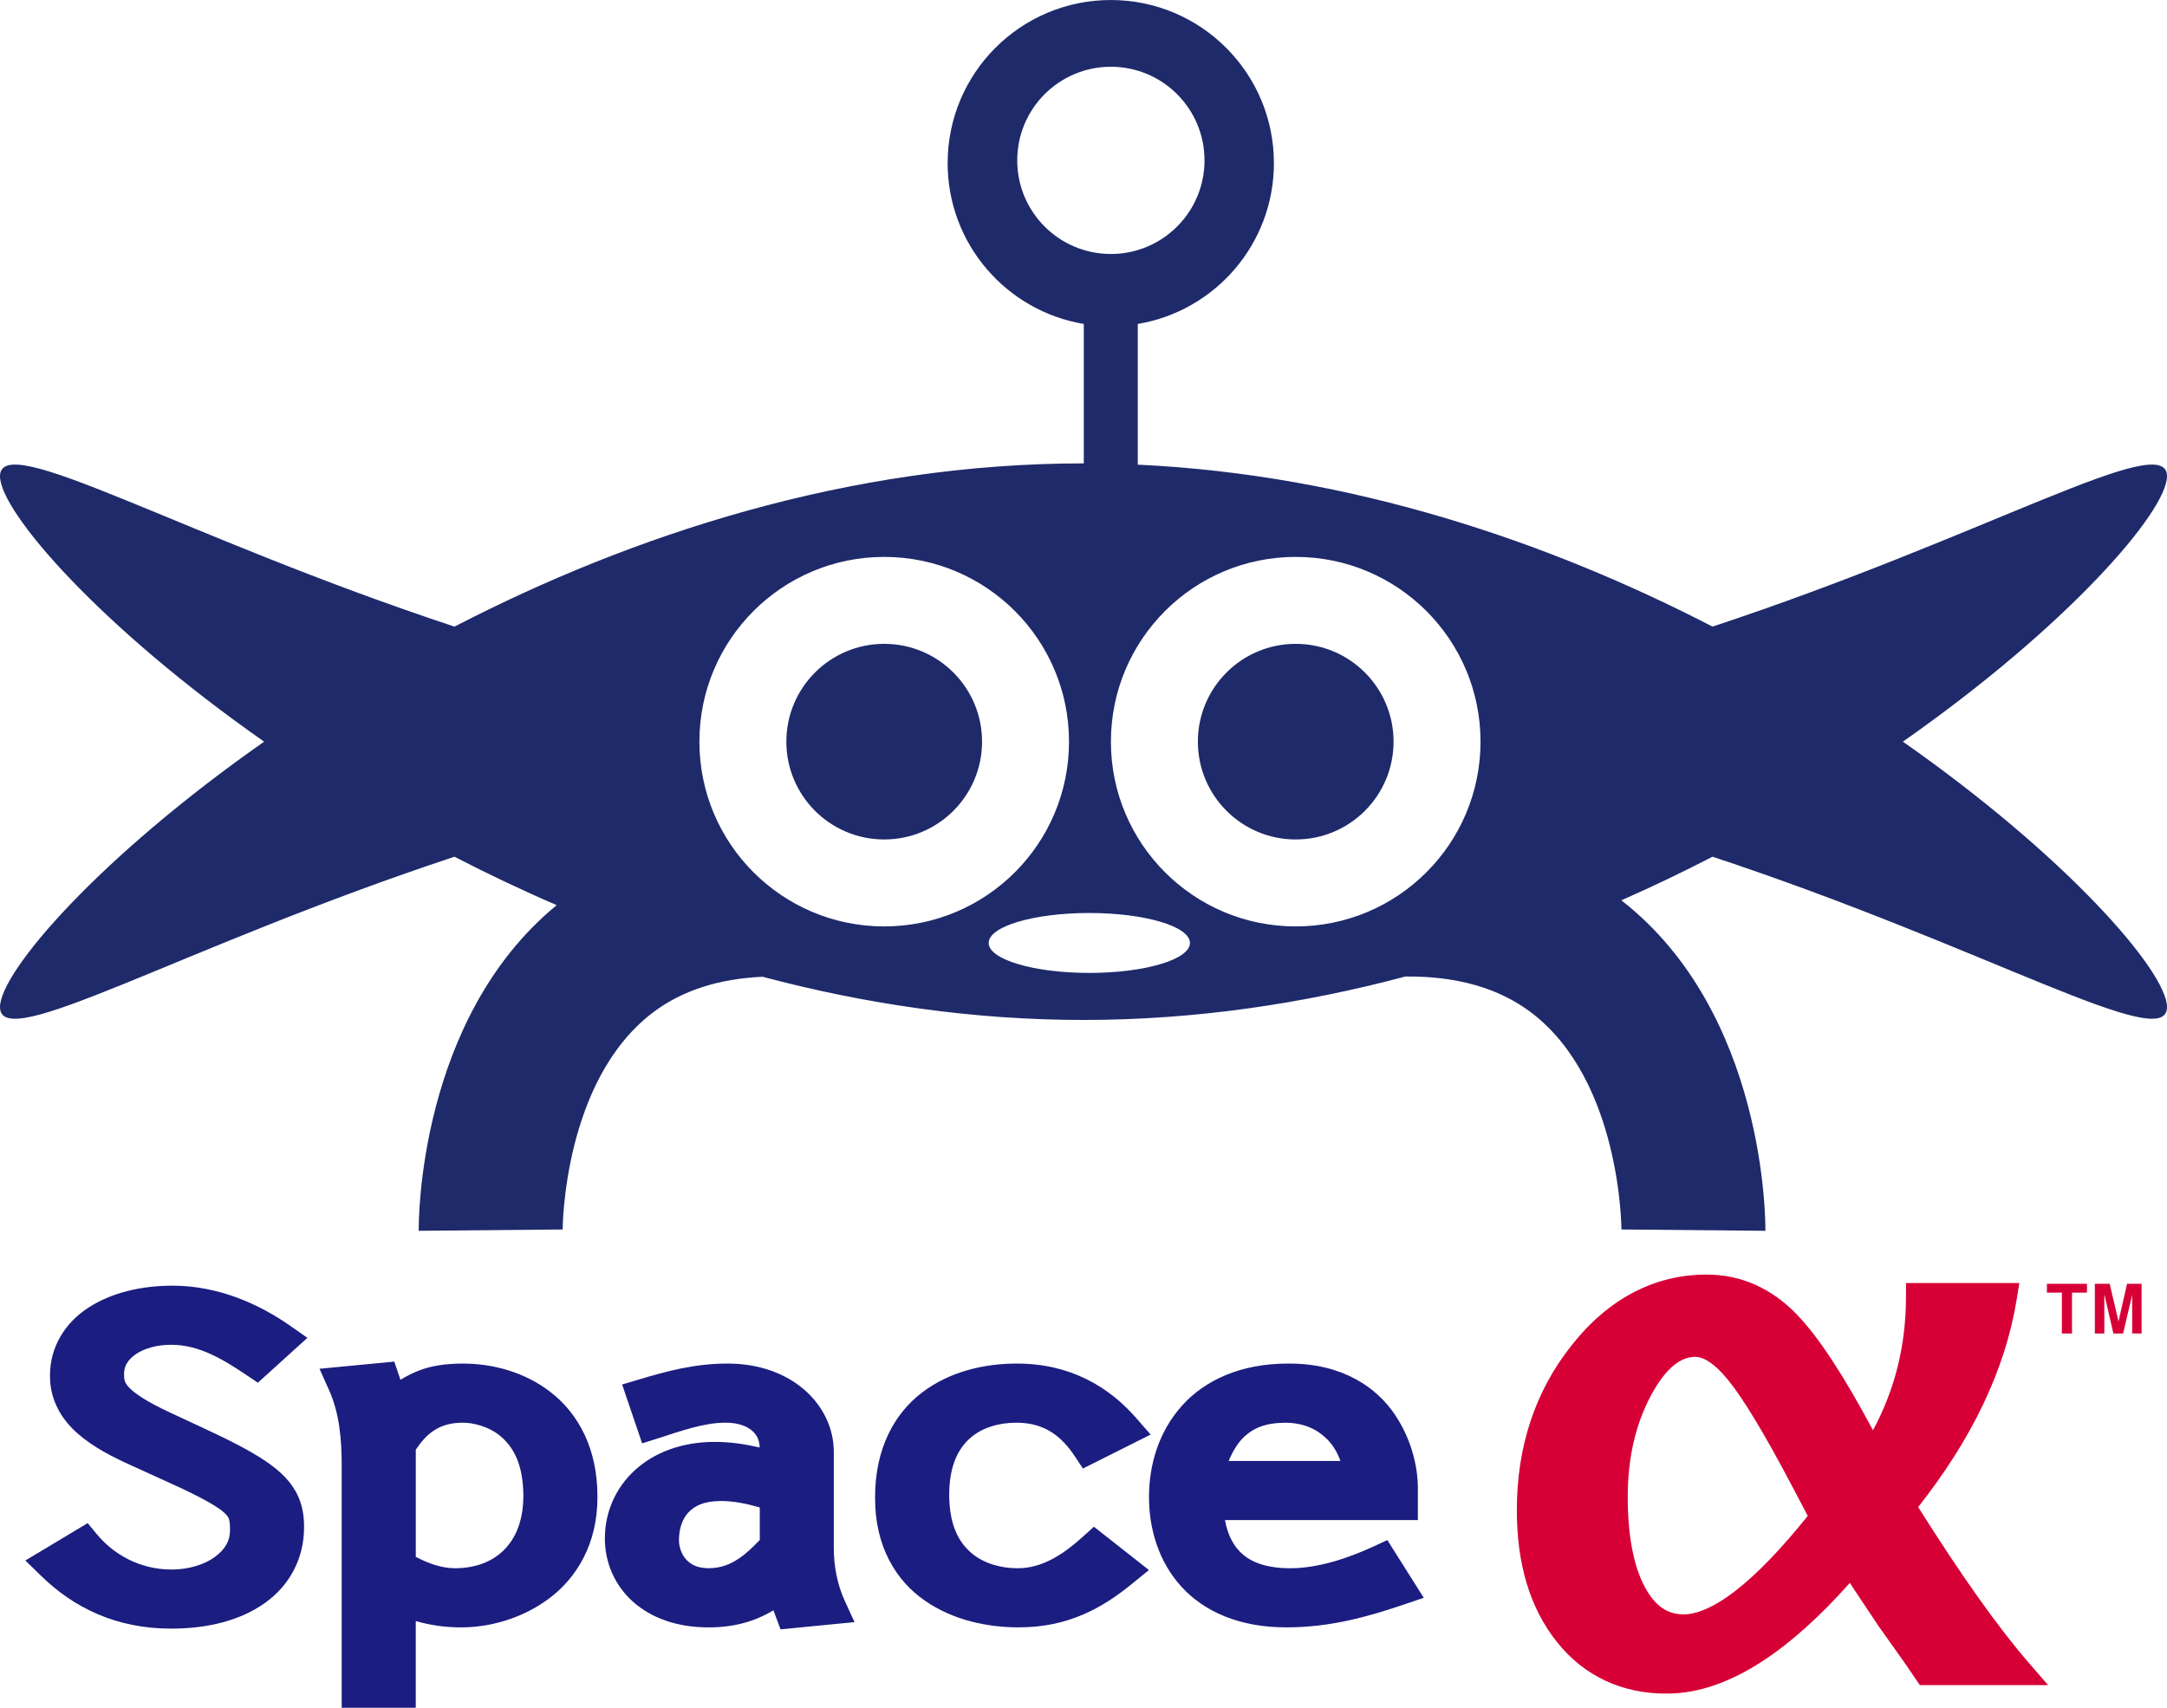
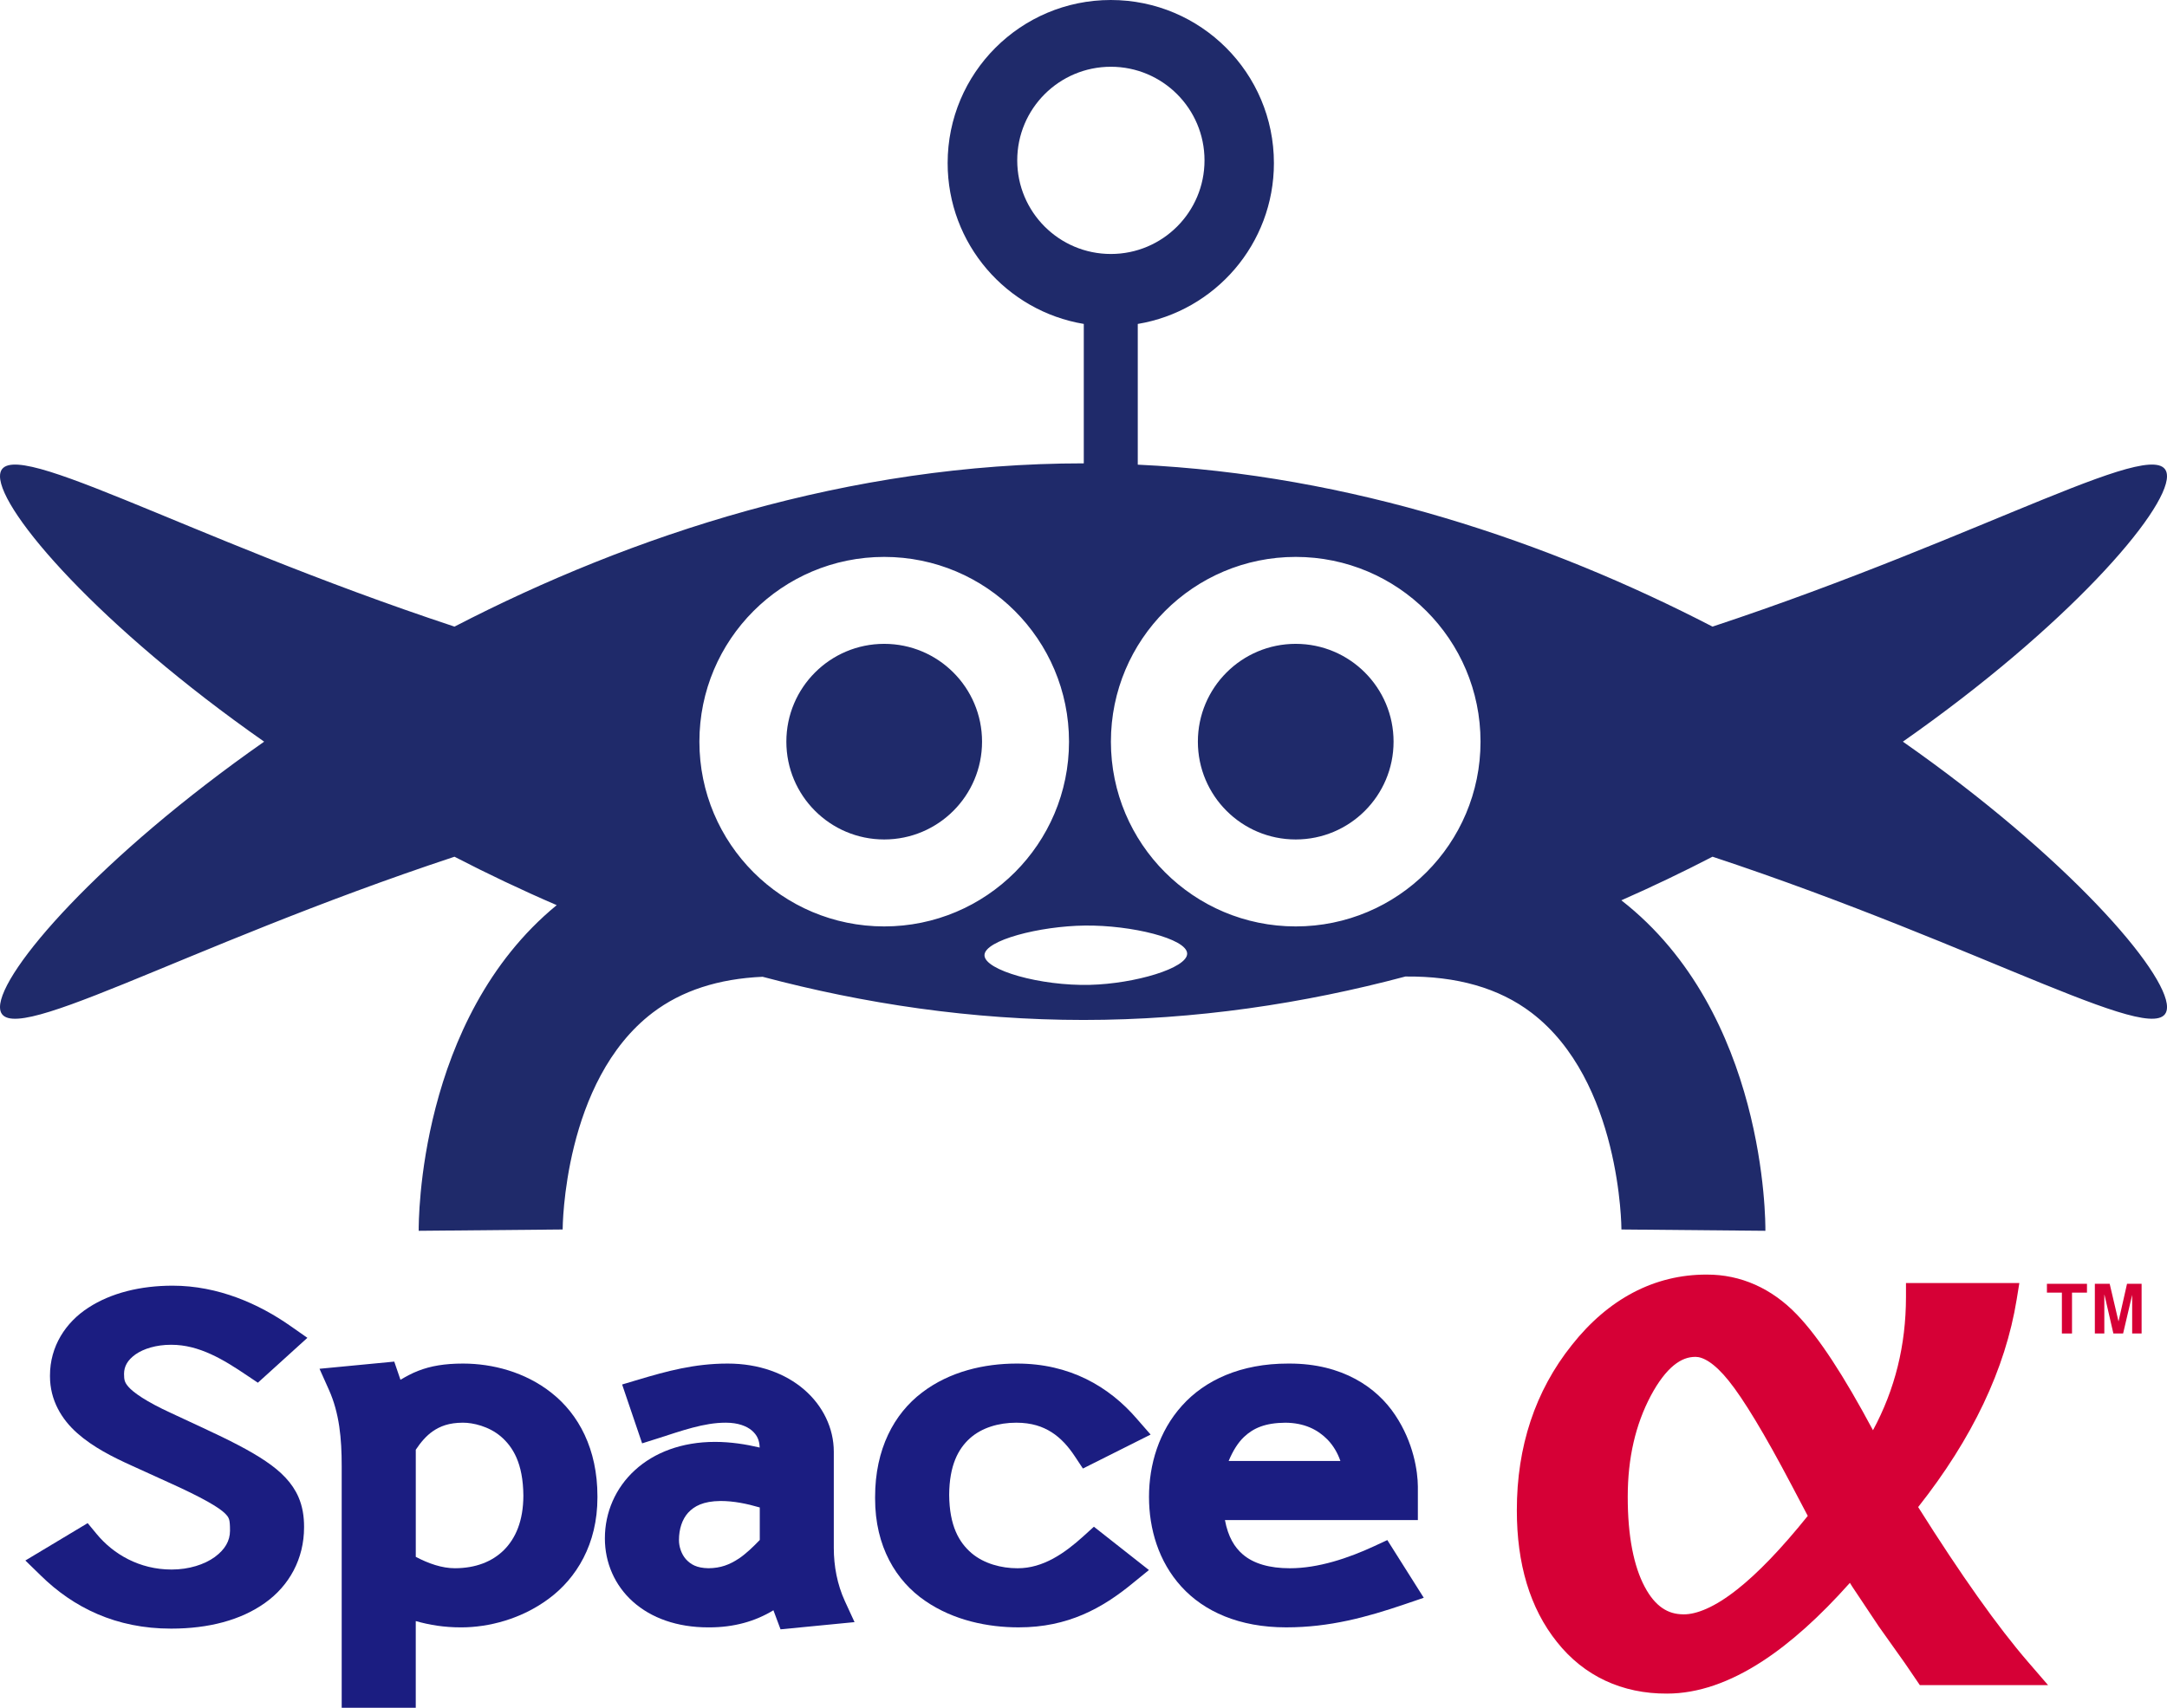
<svg xmlns="http://www.w3.org/2000/svg" id="_레이어_2" data-name="레이어 2" viewBox="0 0 1168.93 921.45">
  <defs>
    <style>
      .cls-1 {
        fill: #d60036;
      }

      .cls-2 {
        fill: #1f2a6a;
      }

      .cls-3 {
        fill: #1b1d81;
      }
    </style>
  </defs>
  <g id="Layer_1" data-name="Layer 1">
    <g>
      <g>
        <g>
          <polyline class="cls-3" points="136.37 737.65 136.2 737.53 136.37 737.65" />
          <path class="cls-3" d="m73.14,730.76c4.29-3.02,11.19-5.17,19.04-5.16h.19c15.01-.03,28.11,7.91,40.94,16.59l.18.12,3.84,2.57,1.77,1.19,5.16-4.67,21.55-19.55-9.13-6.39c-16.99-11.92-38.96-21.73-63.55-21.75-17.27.01-33.19,3.87-45.46,11.88-12.28,7.91-20.72,20.9-20.71,36.6v.44c0,12.86,6.32,23.29,14.76,30.7h-.01c8.46,7.49,19.02,12.83,29.78,17.68l19.14,8.71h0c9.25,4.16,16.17,7.58,21.19,10.39,5.01,2.8,8.12,5.03,9.63,6.56h0c1.68,1.75,1.77,2.13,2.18,3.34.27.9.45,2.79.44,5.68v.34c-.05,5.34-2.6,9.95-8.23,14.1h0c-5.51,4-13.91,6.75-23.27,6.74h-.04c-17.4,0-31.46-8.37-40.36-19.13l-4.88-5.91-33.61,20.17,8.42,8.2-.14-.13c17.69,17.38,40.73,28.71,70.29,28.68h.27s.02,0,.02,0c19.92-.02,37.38-4.55,50.41-13.87,13.04-9.23,21.08-23.78,21.07-40.79v-.36c0-5.5-.81-10.86-3-15.92-3.32-7.69-9.39-13.79-17.7-19.39l.25.17-.24-.17c-8.35-5.66-19.3-11.22-34.06-18.08l-16.7-7.77-.14-.07c-13.81-6.32-20.63-11.28-23.15-14.22l.11.13-.12-.14c-1.34-1.55-1.68-2.34-1.98-3.27-.26-.84-.38-1.92-.38-3.71.02-2.12.51-3.91,1.49-5.62.98-1.69,2.51-3.32,4.73-4.91Zm63.05,6.77l.18.12-.18-.12Zm-63.04-6.77h0s.06-.04.06-.04l-.06.04Z" />
          <path class="cls-3" d="m47.67,705.59h0s0,0,0,0Z" />
          <path class="cls-3" d="m142.97,864.86h-.01s.01,0,.01,0Z" />
          <polyline class="cls-3" points="297.58 751.61 297.58 751.61 297.58 751.61" />
          <polyline class="cls-3" points="275.68 840.26 275.81 840.12 275.68 840.26" />
          <path class="cls-3" d="m297.58,751.61h0s.01,0,.01,0c-14.42-11.45-32.13-15.83-47.65-15.87h-.19c-9.76,0-17.43,1.26-24.3,3.97-3.36,1.32-6.42,2.99-9.43,4.78l-3.35-9.81-40.32,3.87,5.06,11.31c5.7,12.7,6.91,26.42,6.91,41.15v130.45h39.95v-46.78c7.54,2.13,15.34,3.41,24.41,3.4h.34c14.49-.04,32.17-4.42,47.03-15.49,14.84-10.98,26.24-29.4,26.22-54.59v-.61c.03-25.59-10.24-44.39-24.68-55.77Zm-21.76,88.51l-.14.14.14-.14Zm-42.44-67.8c4.11-2.83,8.8-4.63,16.24-4.68h.08c5.41-.02,13.99,1.94,20.41,7.39l-.12-.1.12.09c6.53,5.61,12.07,14.42,12.21,32.01-.05,13.69-4.2,23.04-10.51,29.35-6.33,6.26-15.26,9.76-26.35,9.79h-.06c-6.95.01-14.23-2.51-21.12-6.15v-57.79c2.7-4.05,5.65-7.5,9.11-9.92Z" />
          <polygon class="cls-3" points="296.05 862.57 296.04 862.58 295.88 862.7 296.05 862.57" />
          <path class="cls-3" d="m449.77,835.18v-51.89c0-12.7-5.9-24.83-16.01-33.52-10.11-8.71-24.37-14.04-41.24-14.03h-.06c-17.94,0-32.88,4.14-48.01,8.64l-8.86,2.65,2.97,8.76,7.82,23,8.02-2.54.3-.09c12.95-4.15,25.08-8.55,36.72-8.52h.15c6.6,0,11.23,1.87,14.02,4.23,2.76,2.44,4.06,5.07,4.2,9.18-7.46-1.76-15.5-3.04-24.01-3.05h0s-.07,0-.07,0h-.09c-17.78,0-32.72,5.7-43.16,15.28-10.45,9.54-16.18,22.8-16.17,36.71v.17c0,12.94,5.29,25.29,15.14,34.06,9.84,8.81,23.85,13.87,40.6,13.86h.54c13.29.01,24.77-3.22,34.63-9.23l3.84,10.29,39.92-3.89-5.23-11.37c-4.1-8.94-5.96-18.84-5.96-28.69Zm-51.32,5.83h0c-4.86,3.21-9.66,5.11-16.31,5.16-6.38-.12-9.54-2.05-12.14-4.86-2.41-2.71-3.77-6.78-3.75-10.32v-.03c0-5.94,1.74-11.21,4.94-14.74,3.32-3.56,8.09-6.23,17.46-6.33h.1c7.03,0,14.06,1.44,21.09,3.49v17.55c-3.73,3.86-7.45,7.46-11.37,10.08Zm-28.39.38l-.06-.07h0s.06.07.06.07Z" />
          <polygon class="cls-3" points="341.42 864.22 341.42 864.21 341.2 864.01 341.42 864.22" />
          <path class="cls-3" d="m590.08,823.76l-5.58,5.07h0c-5.06,4.59-10.54,8.96-16.44,12.15-5.91,3.19-12.2,5.2-19.06,5.2h-.21c-8.6,0-17.99-2.45-24.72-8.16l.14.12-.13-.11c-6.77-5.82-11.94-14.7-12.07-31.47.1-15.82,4.8-24.73,11.18-30.49,6.38-5.71,15.45-8.43,25.06-8.43,8.25.04,14.05,2.01,19.02,5.15h0c4.92,3.13,8.98,7.64,12.51,12.99l.18.27,2.85,4.3,1.34,2.02,36.52-18.32-7.44-8.52-.11-.13c-14.95-17.31-36.16-29.69-64.53-29.66h-.36c-17.19.03-35.89,4.19-50.88,15.65l-.2.15.2-.15c-15.03,11.4-25.33,30.44-25.3,56.4v.76c-.04,25.98,11.42,44.56,26.96,55.19h0c15.51,10.73,34.2,14.3,50.13,14.33h.38c26.61.03,45.21-10.4,61.62-23.91l-.12.09,8.74-7.11-8.74-6.88-20.97-16.51Zm-41.98-61.59h.18-.18Zm-24.88,13.9h0s.21-.19.21-.19l-.21.19Z" />
          <polygon class="cls-3" points="752.6 763.52 752.6 763.53 752.61 763.53 752.6 763.52" />
          <polygon class="cls-3" points="637.25 856.09 637.25 856.09 637.25 856.08 637.25 856.09" />
          <path class="cls-3" d="m748.35,830.98l-7.09,3.29c-13.8,6.41-30.13,11.92-45.43,11.91h-.12c-10.84,0-19.51-2.48-25.3-7.46-4.46-3.84-7.95-9.43-9.65-18.55h104.07v-18.06c-.06-8.11-2.28-23.73-12.23-38.58-9.84-14.86-28.42-27.82-57.04-27.79h-.72c-25.45-.02-44.84,8.88-57.25,22.73-12.47,13.83-17.79,31.81-17.79,49.22v.03c0,17.25,5.17,34.87,17.45,48.36,12.25,13.5,31.36,22,56.46,21.99h.23c23.28,0,43.31-5.51,63.37-12.32l2.59-.88,4.82-1.64,3.29-1.12-19.66-31.14Zm-77.33-55.63c5.19-4.88,11.53-7.6,22.32-7.7,10.15.07,17.41,3.65,22.78,9.14,3.11,3.22,5.44,7.2,6.92,11.5h-60.27c2.29-5.52,5.04-9.87,8.24-12.93Z" />
          <polygon class="cls-3" points="637.4 758.68 637.59 758.47 637.58 758.48 637.4 758.68" />
        </g>
        <path class="cls-1" d="m1034.71,813.16c29.13-36.91,47.03-74.31,53.15-112.1l1.42-8.77h-61.15v7.56c-.03,26.06-5.93,49.86-17.8,71.86-15.74-29.45-29.18-50.1-41.07-62.45-13.48-14.04-30.21-21.6-48.55-21.53-28.33-.1-53.27,13.22-72.86,38.06-19.77,24.76-29.66,54.86-29.63,89.09-.02,28.77,6.99,52.83,21.66,71.11,14.56,18.38,35.19,27.95,59.34,27.82,16.75,0,33.9-6.06,51.33-17.37,15.38-10,31.09-24.15,47.32-42.38.43.68.8,1.26,1.09,1.73l.1.18,14.35,21.53,14.09,19.84c1.02,1.46,3.02,4.41,5.86,8.6l2.25,3.31h69.17l-10.8-12.51c-16.24-18.79-36.07-46.71-59.28-83.57Zm-97.76,44.55c-11.95,9.47-21.82,13.42-28.78,13.34-4.55-.02-8.11-1.12-11.49-3.41-3.36-2.29-6.59-5.97-9.51-11.5-5.84-10.98-9.16-27.2-9.13-48.55,0-20.93,4.21-38.93,12.42-54.45,4.1-7.72,8.4-13.18,12.43-16.46,4.09-3.28,7.68-4.53,11.65-4.56,1.95,0,4.34.66,7.45,2.7,3.08,2.03,6.71,5.43,10.58,10.28,7.84,9.72,19.27,28.55,33.62,55.81l8.96,17.02c-14.21,17.69-27.05,31.02-38.19,39.78Z" />
        <g>
          <path class="cls-1" d="m1117.7,719.51h-5.47v-22.05h-8.07v-4.76h21.6v4.76h-8.07v22.05Z" />
          <path class="cls-1" d="m1155.24,719.49h-5.1v-20.82l-4.88,20.82h-5.26l-4.78-20.82h-.1v20.82h-5.11v-26.8h8l4.75,20.27h.03l4.58-20.27h7.86v26.8Z" />
        </g>
      </g>
      <g>
-         <path class="cls-2" d="m1026.44,400.18c88.78-62.13,142.49-124.15,142.49-143.22,0-25.6-96.75,32.03-245.16,81.14-88.24-45.64-194.74-82.01-310.03-87.38v-75.93c41.67-6.94,73.44-43.14,73.44-86.78,0-48.6-39.4-88-88-88s-88,39.4-88,88c0,43.64,31.77,79.84,73.44,86.78v75.23h-.16c-126.52,0-243.64,38.61-339.3,88.09C96.75,288.99,0,231.36,0,256.96c0,19.07,53.71,81.09,142.49,143.22C53.71,462.31,0,524.32,0,543.4c0,25.6,96.75-32.03,245.16-81.14,17.67,9.14,36.08,17.91,55.14,26.13-74.8,61.37-74.49,171-74.44,175.71l77.65-.71c0-.8.3-80.24,48.54-116.96,15.65-11.91,35.51-18.34,59.32-19.39,54.7,14.52,112.83,23.3,173.1,23.3s118.77-8.83,173.62-23.44c27.71-.28,50.49,6.19,68.01,19.53,48.24,36.72,48.54,116.16,48.54,116.96l77.65.71c.05-4.79.37-117.5-77.7-178.32,16.94-7.46,33.37-15.34,49.19-23.53,148.4,49.11,245.16,106.74,245.16,81.14,0-19.07-53.71-81.09-142.49-143.22ZM548.72,86.53c0-27.9,22.61-50.51,50.51-50.51s50.51,22.61,50.51,50.51-22.61,50.51-50.51,50.51-50.51-22.61-50.51-50.51Zm-171.45,313.65c0-55.06,44.63-99.69,99.69-99.69s99.69,44.63,99.69,99.69-44.63,99.69-99.69,99.69-99.69-44.63-99.69-99.69Zm210.33,124.78c-29.98,0-54.29-7.24-54.29-16.17s24.31-16.17,54.29-16.17,54.29,7.24,54.29,16.17-24.31,16.17-54.29,16.17Zm111.34-25.09c-55.06,0-99.69-44.63-99.69-99.69s44.63-99.69,99.69-99.69,99.69,44.63,99.69,99.69-44.63,99.69-99.69,99.69Z">
-           
+         <path class="cls-2" d="m1026.44,400.18c88.78-62.13,142.49-124.15,142.49-143.22,0-25.6-96.75,32.03-245.16,81.14-88.24-45.64-194.74-82.01-310.03-87.38v-75.93c41.67-6.94,73.44-43.14,73.44-86.78C687.18,39.41,647.78,0,599.18,0s-88,39.4-88,88c0,43.64,31.77,79.84,73.44,86.78v75.23h-.16c-126.52,0-243.64,38.61-339.3,88.09C96.75,288.99,0,231.36,0,256.96c0,19.07,53.71,81.09,142.49,143.22C53.71,462.31,0,524.32,0,543.4c0,25.6,96.75-32.03,245.16-81.14,17.67,9.14,36.08,17.91,55.14,26.13-74.8,61.38-74.49,171-74.44,175.71l77.65-.71c0-.8.3-80.24,48.54-116.96,15.65-11.91,35.51-18.34,59.32-19.39,54.7,14.52,112.83,23.3,173.1,23.3s118.77-8.83,173.62-23.44c27.71-.28,50.49,6.19,68.01,19.53,48.24,36.72,48.54,116.16,48.54,116.96l77.65.71c.05-4.79.37-117.5-77.7-178.32,16.94-7.46,33.37-15.34,49.19-23.53,148.4,49.11,245.16,106.74,245.16,81.14,0-19.07-53.71-81.09-142.49-143.22h-.01ZM548.72,86.53c0-27.9,22.61-50.51,50.51-50.51s50.51,22.61,50.51,50.51-22.61,50.51-50.51,50.51-50.51-22.61-50.51-50.51Zm-171.45,313.65c0-55.06,44.63-99.69,99.69-99.69s99.69,44.63,99.69,99.69-44.63,99.69-99.69,99.69-99.69-44.63-99.69-99.69Zm210.67,131.22c-26.61.66-56.91-7.88-56.89-16,.02-8.04,29.71-15.72,54.22-16,25.04-.28,54.96,7.05,55.11,15.11.15,7.89-28.24,16.28-52.44,16.89h0Zm111-31.53c-55.06,0-99.69-44.63-99.69-99.69s44.63-99.69,99.69-99.69,99.69,44.63,99.69,99.69-44.63,99.69-99.69,99.69Z">
+           <animate dur="2s" repeatCount="indefinite" attributeName="d" values="               m1026.44,400.18c88.78-62.13,142.49-124.15,142.49-143.22,0-25.6-96.75,32.03-245.16,81.14-88.24-45.64-194.74-82.01-310.03-87.38v-75.93c41.67-6.94,73.44-43.14,73.44-86.78C687.18,39.41,647.78,0,599.18,0s-88,39.4-88,88c0,43.64,31.77,79.84,73.44,86.78v75.23h-.16c-126.52,0-243.64,38.61-339.3,88.09C96.75,288.99,0,231.36,0,256.96c0,19.07,53.71,81.09,142.49,143.22C53.71,462.31,0,524.32,0,543.4c0,25.6,96.75-32.03,245.16-81.14,17.67,9.14,36.08,17.91,55.14,26.13-74.8,61.38-74.49,171-74.44,175.71l77.65-.71c0-.8.3-80.24,48.54-116.96,15.65-11.91,35.51-18.34,59.32-19.39,54.7,14.52,112.83,23.3,173.1,23.3s118.77-8.83,173.62-23.44c27.71-.28,50.49,6.19,68.01,19.53,48.24,36.72,48.54,116.16,48.54,116.96l77.65.71c.05-4.79.37-117.5-77.7-178.32,16.94-7.46,33.37-15.34,49.19-23.53,148.4,49.11,245.16,106.74,245.16,81.14,0-19.07-53.71-81.09-142.49-143.22h-.01ZM548.72,86.53c0-27.9,22.61-50.51,50.51-50.51s50.51,22.61,50.51,50.51-22.61,50.51-50.51,50.51-50.51-22.61-50.51-50.51Zm-171.45,313.65c0-55.06,44.63-99.69,99.69-99.69s99.69,44.63,99.69,99.69-44.63,99.69-99.69,99.69-99.69-44.63-99.69-99.69Zm210.67,131.22c-26.61.66-56.91-7.88-56.89-16,.02-8.04,29.71-15.72,54.22-16,25.04-.28,54.96,7.05,55.11,15.11.15,7.89-28.24,16.28-52.44,16.89h0Zm111-31.53c-55.06,0-99.69-44.63-99.69-99.69s44.63-99.69,99.69-99.69,99.69,44.63,99.69,99.69-44.63,99.69-99.69,99.69Z;               m1026.44,400.18c88.78-62.13,142.49-16.11,142.49-35.18,0-25.6-96.75-76.01-245.16-26.9-88.24-45.64-194.74-82.01-310.03-87.38v-75.93c41.67-6.94,73.44-43.14,73.44-86.78C687.18,39.41,647.78,0,599.18,0s-88,39.4-88,88c0,43.64,31.77,79.84,73.44,86.78v75.23h-.16c-126.52,0-243.64,38.61-339.3,88.09C96.75,288.99,0,337.4,0,363c0,19.07,53.71-24.95,142.49,37.18C53.71,462.31,0,596.92,0,616c0,25.6,96.75-104.63,245.16-153.74,17.67,9.14,36.08,17.91,55.14,26.13-74.8,61.38-28.55,167.94-28.5,172.65l105.47-7.04c0-.8-65.51-59.28-17.27-96,15.65-11.91,27.56-29.91,51.37-30.96,54.7,14.52,112.83,23.3,173.1,23.3s118.77-8.83,173.62-23.44c27.71-.28,42.61,12.76,60.13,26.1,48.24,36.72-61.23,108.51-61.23,109.31l106.01,1.79c.05-4.79,89.66-117.5,11.59-178.32,16.94-7.46,33.37-15.34,49.19-23.53,148.4,49.11,245.15,150.35,245.15,124.75,0-19.07-53.7-124.7-142.48-186.83h-.01ZM548.72,86.53c0-27.9,22.61-50.51,50.51-50.51s50.51,22.61,50.51,50.51-22.61,50.51-50.51,50.51-50.51-22.61-50.51-50.51Zm-171.45,313.65c0-55.06,44.63-99.69,99.69-99.69s99.69,44.63,99.69,99.69-44.63,99.69-99.69,99.69-99.69-44.63-99.69-99.69Zm210.67,131.22c-26.61.66-56.91-7.88-56.89-16,.02-8.04,29.71-15.72,54.22-16,25.04-.28,54.96,7.05,55.11,15.11.15,7.89-28.24,16.28-52.44,16.89h0Zm111-31.53c-55.06,0-99.69-44.63-99.69-99.69s44.63-99.69,99.69-99.69,99.69,44.63,99.69,99.69-44.63,99.69-99.69,99.69Z;               m1026.44,400.18c88.78-62.13,142.49-124.15,142.49-143.22,0-25.6-96.75,32.03-245.16,81.14-88.24-45.64-194.74-82.01-310.03-87.38v-75.93c41.67-6.94,73.44-43.14,73.44-86.78C687.18,39.41,647.78,0,599.18,0s-88,39.4-88,88c0,43.64,31.77,79.84,73.44,86.78v75.23h-.16c-126.52,0-243.64,38.61-339.3,88.09C96.75,288.99,0,231.36,0,256.96c0,19.07,53.71,81.09,142.49,143.22C53.71,462.31,0,524.32,0,543.4c0,25.6,96.75-32.03,245.16-81.14,17.67,9.14,36.08,17.91,55.14,26.13-74.8,61.38-74.49,171-74.44,175.71l77.65-.71c0-.8.3-80.24,48.54-116.96,15.65-11.91,35.51-18.34,59.32-19.39,54.7,14.52,112.83,23.3,173.1,23.3s118.77-8.83,173.62-23.44c27.71-.28,50.49,6.19,68.01,19.53,48.24,36.72,48.54,116.16,48.54,116.96l77.65.71c.05-4.79.37-117.5-77.7-178.32,16.94-7.46,33.37-15.34,49.19-23.53,148.4,49.11,245.16,106.74,245.16,81.14,0-19.07-53.71-81.09-142.49-143.22h-.01ZM548.72,86.53c0-27.9,22.61-50.51,50.51-50.51s50.51,22.61,50.51,50.51-22.61,50.51-50.51,50.51-50.51-22.61-50.51-50.51Zm-171.45,313.65c0-55.06,44.63-99.69,99.69-99.69s99.69,44.63,99.69,99.69-44.63,99.69-99.69,99.69-99.69-44.63-99.69-99.69Zm210.67,131.22c-26.61.66-56.91-7.88-56.89-16,.02-8.04,29.71-15.72,54.22-16,25.04-.28,54.96,7.05,55.11,15.11.15,7.89-28.24,16.28-52.44,16.89h0Zm111-31.53c-55.06,0-99.69-44.63-99.69-99.69s44.63-99.69,99.69-99.69,99.69,44.63,99.69,99.69-44.63,99.69-99.69,99.69Z;             " />
        </path>
        <path class="cls-2" d="m698.94,347.4c-29.15,0-52.78,23.63-52.78,52.78s23.63,52.77,52.78,52.77,52.78-23.63,52.78-52.77-23.63-52.78-52.78-52.78Z">
          <animate dur="3s" repeatCount="indefinite" attributeName="d" values="               m698.94,347.4c-29.15,0-52.78,23.63-52.78,52.78s23.63,52.77,52.78,52.77,52.78-23.63,52.78-52.77-23.63-52.78-52.78-52.78Z;                m698.94,400.18c-29.15,0-52.78,1.67-52.78,3.73s23.63,3.73,52.78,3.73,52.78-1.67,52.78-3.73-23.63-3.73-52.78-3.73Z;                m698.94,347.4c-29.15,0-52.78,23.63-52.78,52.78s23.63,52.77,52.78,52.77,52.78-23.63,52.78-52.77-23.63-52.78-52.78-52.78Z;               m698.94,347.4c-29.15,0-52.78,23.63-52.78,52.78s23.63,52.77,52.78,52.77,52.78-23.63,52.78-52.77-23.63-52.78-52.78-52.78Z;               " keyTimes="0; 0.05; 0.1; 1" />
        </path>
        <path class="cls-2" d="m476.96,347.4c-29.15,0-52.78,23.63-52.78,52.78s23.63,52.77,52.78,52.77,52.78-23.63,52.78-52.77-23.63-52.78-52.78-52.78Z">
          <animate dur="3s" repeatCount="indefinite" attributeName="d" values="               m476.96,347.4c-29.15,0-52.78,23.63-52.78,52.78s23.63,52.77,52.78,52.77,52.78-23.63,52.78-52.77-23.63-52.78-52.78-52.78Z;                m476.96,400.18c-29.15,0-52.78,1.67-52.78,3.73s23.63,3.73,52.78,3.73,52.78-1.67,52.78-3.73-23.63-3.73-52.78-3.73Z;                m476.96,347.4c-29.15,0-52.78,23.63-52.78,52.78s23.63,52.77,52.78,52.77,52.78-23.63,52.78-52.77-23.63-52.78-52.78-52.78Z;                m476.96,347.4c-29.15,0-52.78,23.63-52.78,52.78s23.63,52.77,52.78,52.77,52.78-23.63,52.78-52.77-23.63-52.78-52.78-52.78Z;                 " keyTimes="0; 0.05; 0.1; 1" />
        </path>
      </g>
    </g>
  </g>
</svg>
